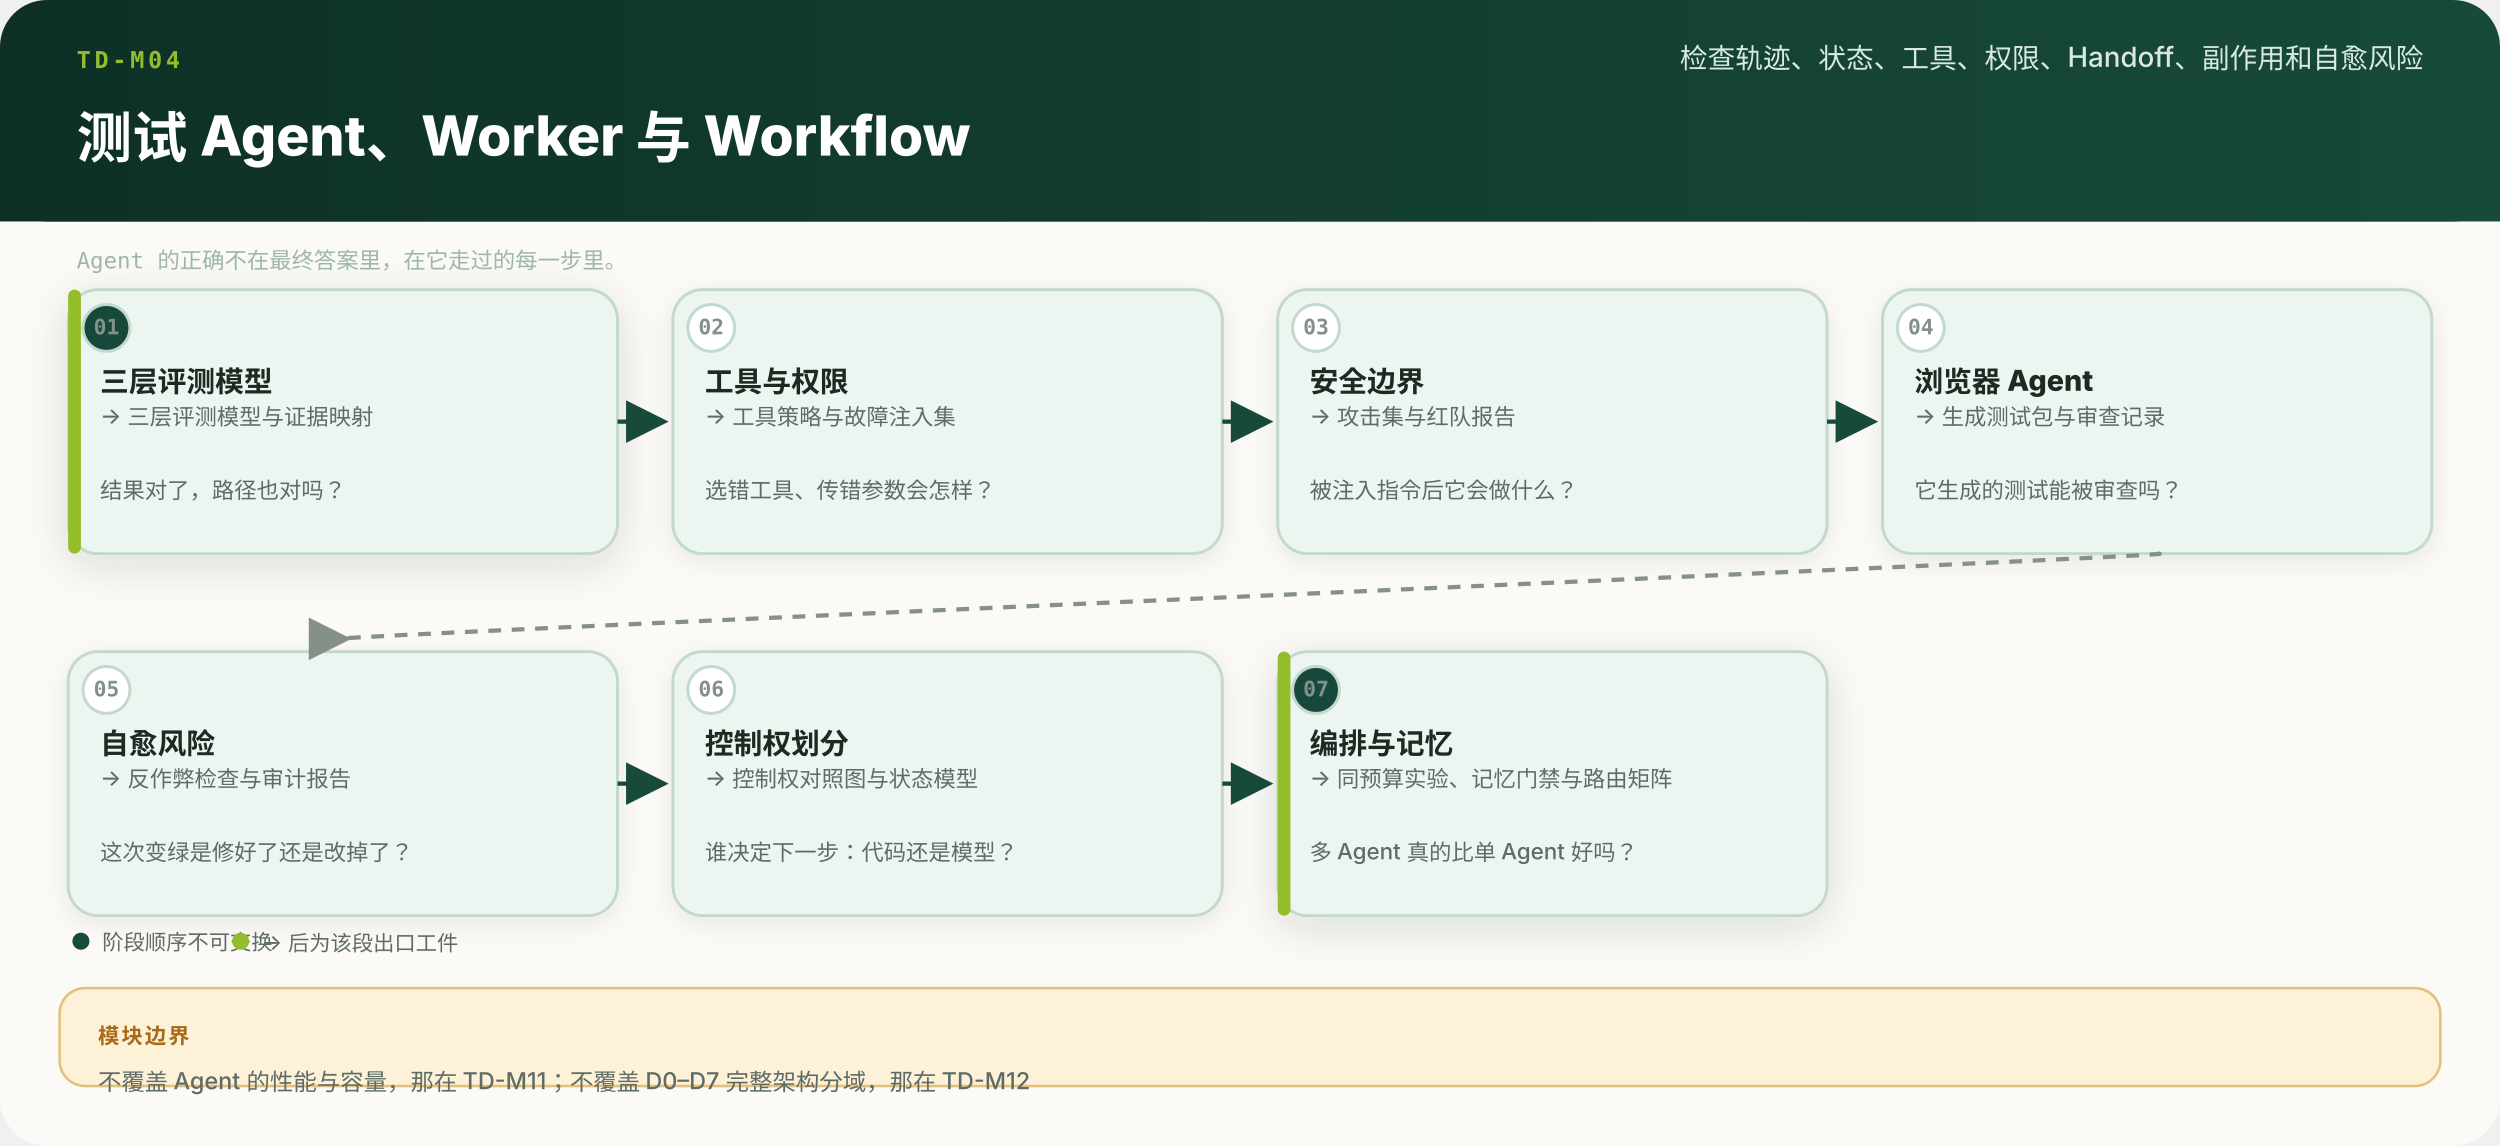
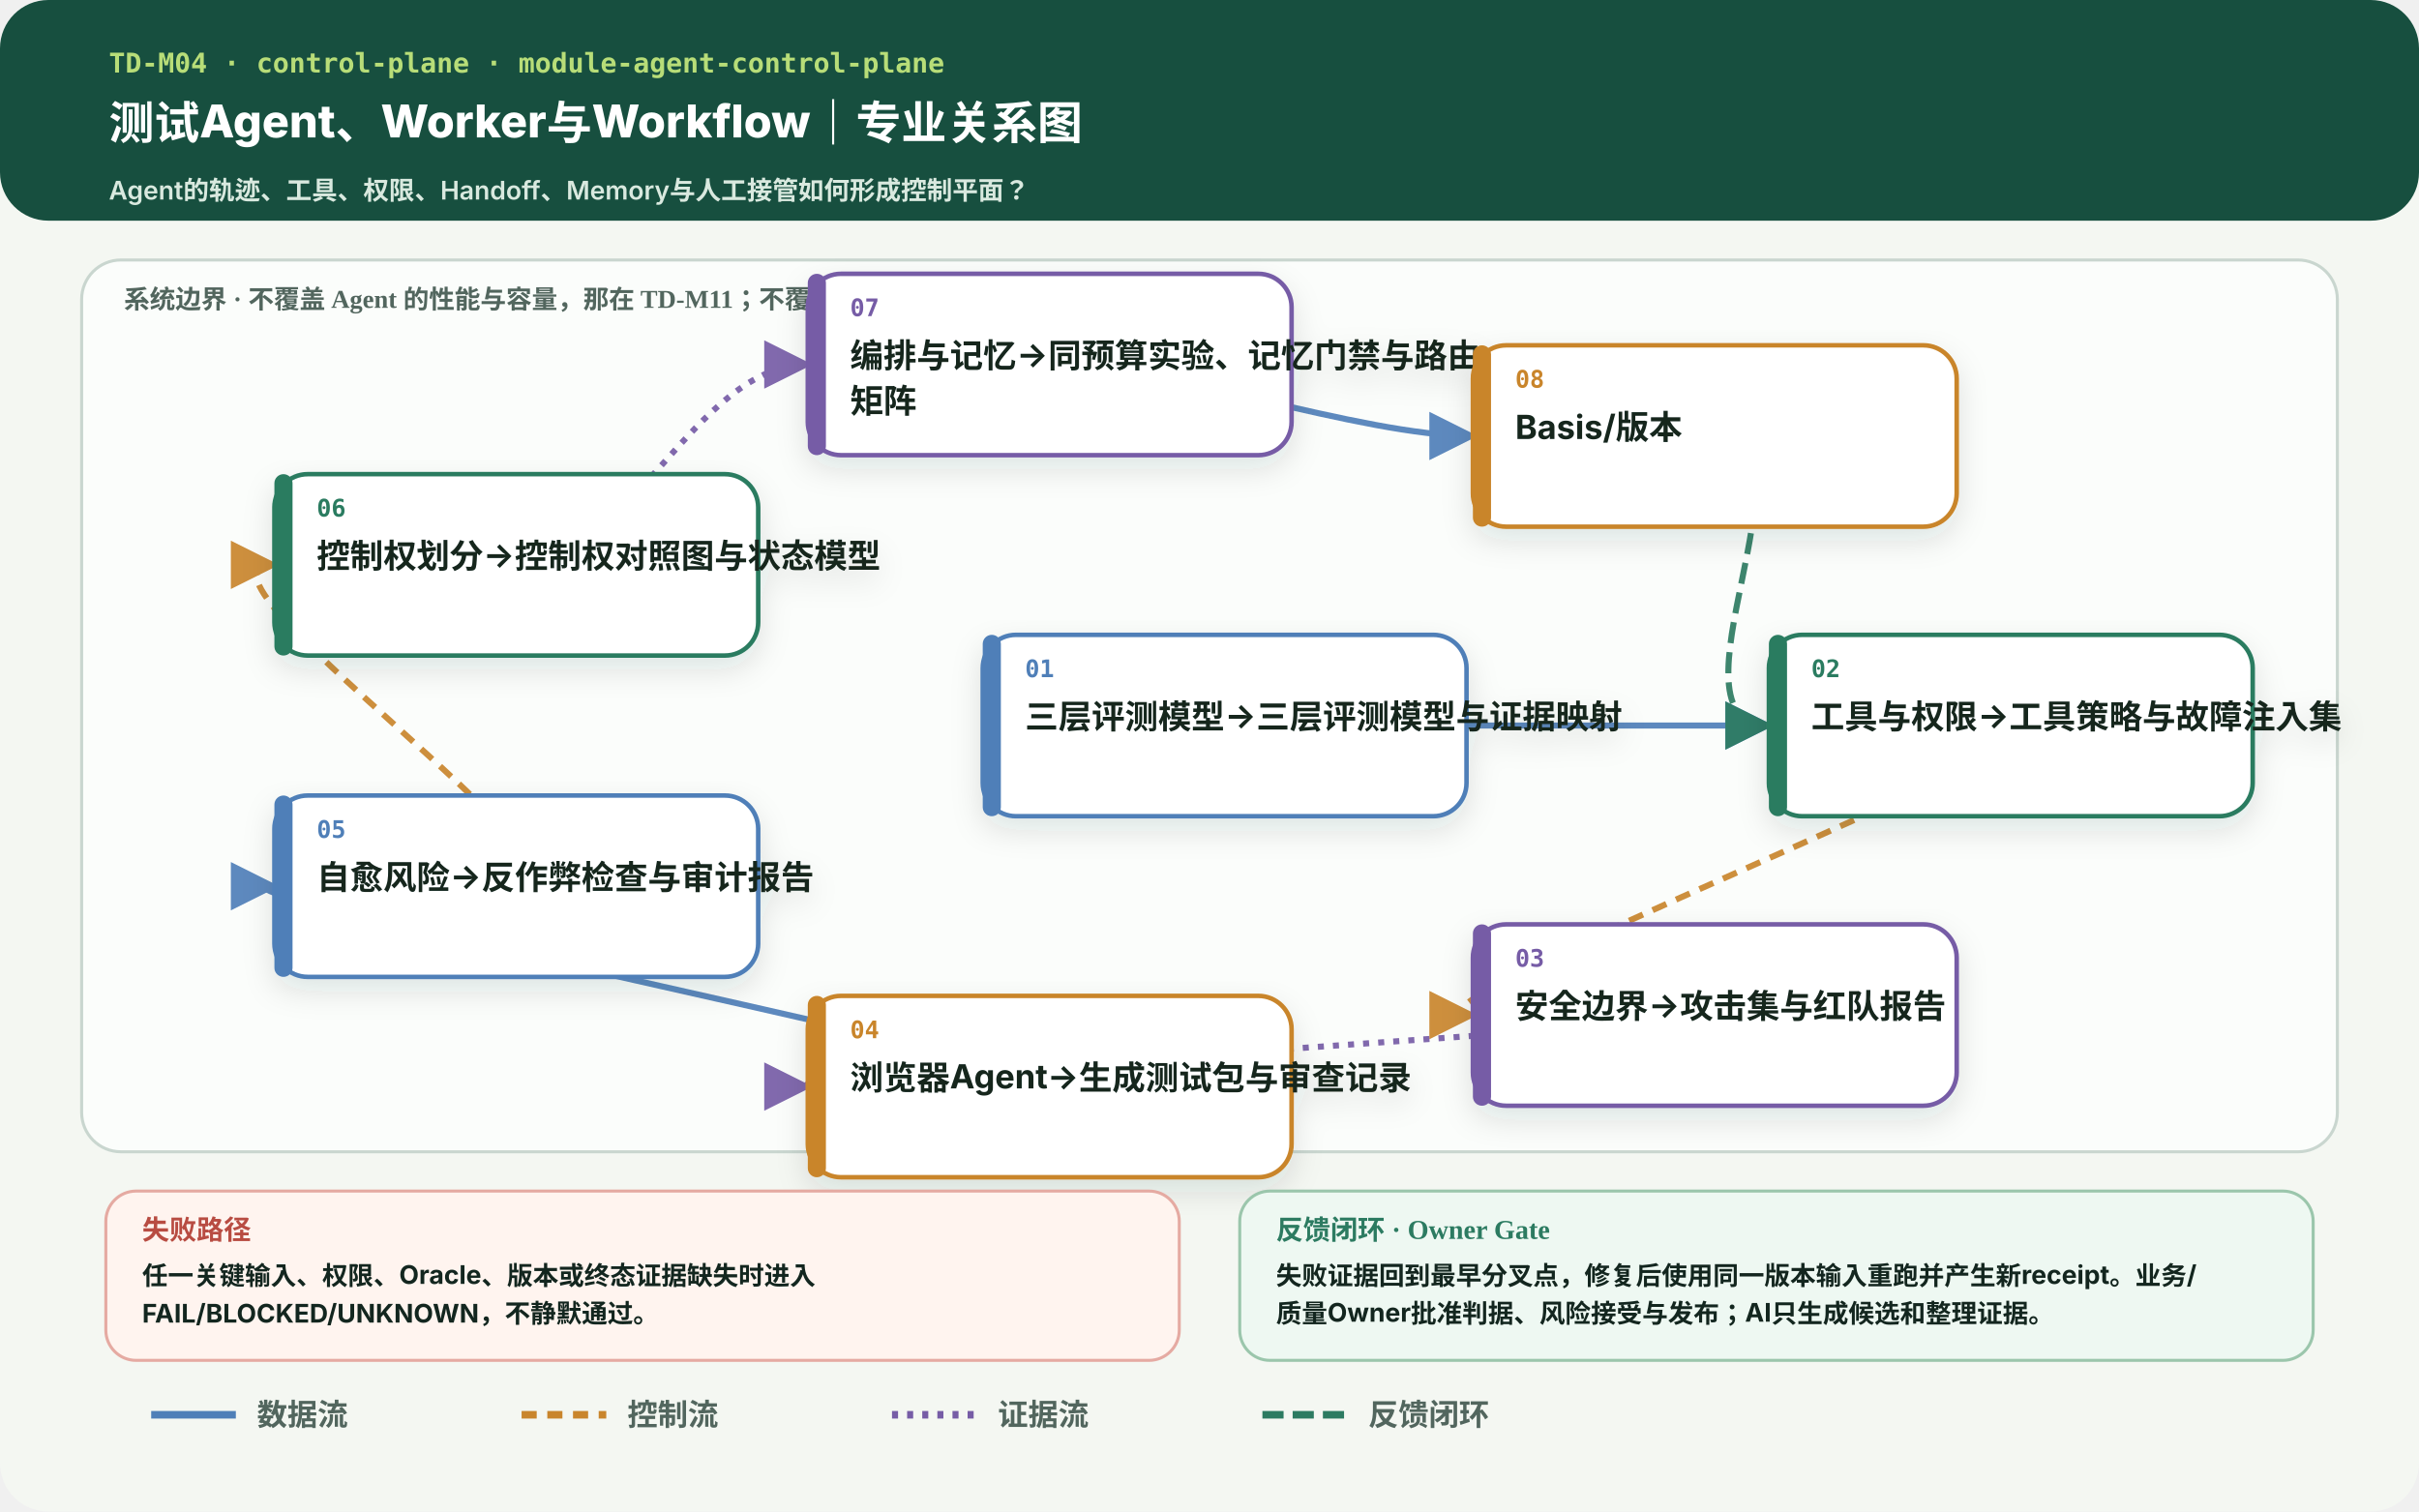
- <svg xmlns="http://www.w3.org/2000/svg" role="img" aria-labelledby="t d" viewBox="0 0 1174 538" width="1174" height="538">
+ <svg xmlns="http://www.w3.org/2000/svg" role="img" aria-labelledby="title desc" viewBox="0 0 1600 1000" width="1600" height="1000">
  <defs>
-     <filter id="ds-soft" x="-20%" y="-20%" width="140%" height="150%">
-       <feDropShadow dx="0" dy="3" stdDeviation="6" flood-color="#0e3026" flood-opacity="0.08" />
+     <filter id="shadow" x="-15%" y="-15%" width="130%" height="140%">
+       <feDropShadow dx="0" dy="8" stdDeviation="10" flood-color="#173f32" flood-opacity="0.12" />
    </filter>
-     <filter id="ds-strong" x="-20%" y="-20%" width="140%" height="150%">
-       <feDropShadow dx="0" dy="5" stdDeviation="10" flood-color="#0e3026" flood-opacity="0.13" />
-     </filter>
-     <linearGradient id="ds-header-grad" x1="0" y1="0" x2="1" y2="0">
-       <stop offset="0" stop-color="#0e3026" />
-       <stop offset="1" stop-color="#174a3a" />
-     </linearGradient>
-     <marker id="ds-arw-forest" markerWidth="10" markerHeight="10" refX="8" refY="5" orient="auto">
-       <path d="M0 0 L10 5 L0 10 z" fill="#174a3a" />
+     <marker id="arrow-data" viewBox="0 0 10 10" refX="9" refY="5" markerWidth="8" markerHeight="8" orient="auto-start-reverse">
+       <path d="M 0 0 L 10 5 L 0 10 z" fill="#4f7fb8" />
    </marker>
-     <marker id="ds-arw-amber" markerWidth="10" markerHeight="10" refX="8" refY="5" orient="auto">
-       <path d="M0 0 L10 5 L0 10 z" fill="#a96a18" />
+     <marker id="arrow-control" viewBox="0 0 10 10" refX="9" refY="5" markerWidth="8" markerHeight="8" orient="auto-start-reverse">
+       <path d="M 0 0 L 10 5 L 0 10 z" fill="#c9852c" />
    </marker>
-     <marker id="ds-arw-red" markerWidth="10" markerHeight="10" refX="8" refY="5" orient="auto">
-       <path d="M0 0 L10 5 L0 10 z" fill="#b2402f" />
+     <marker id="arrow-evidence" viewBox="0 0 10 10" refX="9" refY="5" markerWidth="8" markerHeight="8" orient="auto-start-reverse">
+       <path d="M 0 0 L 10 5 L 0 10 z" fill="#765ca6" />
    </marker>
-     <marker id="ds-arw-soft" markerWidth="10" markerHeight="10" refX="8" refY="5" orient="auto">
-       <path d="M0 0 L10 5 L0 10 z" fill="#85908a" />
+     <marker id="arrow-feedback" viewBox="0 0 10 10" refX="9" refY="5" markerWidth="8" markerHeight="8" orient="auto-start-reverse">
+       <path d="M 0 0 L 10 5 L 0 10 z" fill="#2c7b61" />
    </marker>
  </defs>
-   <style>
-     .ds-bg{fill:#fbfaf6}
-     .ds-header{fill:url(#ds-header-grad)}
-     .ds-eyebrow{font:700 11px ui-monospace,SFMono-Regular,Menlo,Consolas,monospace;letter-spacing:.16em;fill:#93bd2c}
-     .ds-title{font:800 26px -apple-system,BlinkMacSystemFont,'Segoe UI','PingFang SC','Hiragino Sans GB','Microsoft YaHei',sans-serif;fill:#ffffff}
-     .ds-subtitle{font:500 13px -apple-system,BlinkMacSystemFont,'Segoe UI','PingFang SC','Hiragino Sans GB','Microsoft YaHei',sans-serif;fill:#d9e8e0}
-     .ds-source{font:500 10.5px ui-monospace,SFMono-Regular,Menlo,Consolas,monospace;fill:#9db7ab}
-     .ds-section{font:800 11px ui-monospace,SFMono-Regular,Menlo,Consolas,monospace;letter-spacing:.12em;fill:#174a3a}
-     .ds-foot{font:500 11px -apple-system,BlinkMacSystemFont,'Segoe UI','PingFang SC','Hiragino Sans GB','Microsoft YaHei',sans-serif;fill:#5f6c66}
-     .ds-footbadge{font:800 10px ui-monospace,SFMono-Regular,Menlo,Consolas,monospace;letter-spacing:.1em;fill:#a96a18}
-     .ds-node rect{stroke-width:1.4}
-     .ds-node-title{font:800 13.5px -apple-system,BlinkMacSystemFont,'Segoe UI','PingFang SC','Hiragino Sans GB','Microsoft YaHei',sans-serif;fill:#1c2924}
-     .ds-node-detail{font:500 10.5px -apple-system,BlinkMacSystemFont,'Segoe UI','PingFang SC','Hiragino Sans GB','Microsoft YaHei',sans-serif;fill:#5f6c66}
-     .ds-node-index{font:800 10px ui-monospace,SFMono-Regular,Menlo,Consolas,monospace;fill:#85908a}
-     .ds-edge{fill:none;stroke:#174a3a;stroke-width:2}
-     .ds-edge-label{font:600 9.5px -apple-system,BlinkMacSystemFont,'Segoe UI','PingFang SC','Hiragino Sans GB','Microsoft YaHei',sans-serif;fill:#5f6c66;paint-order:stroke;stroke:#fbfaf6;stroke-width:4px}
-     .ds-legend{font:500 10px -apple-system,BlinkMacSystemFont,'Segoe UI','PingFang SC','Hiragino Sans GB','Microsoft YaHei',sans-serif;fill:#5f6c66}
- </style>
-   <rect class="ds-bg" x="0" y="0" width="1174" height="538" rx="22" />
-   <rect class="ds-header" x="0" y="0" width="1174" height="104" rx="22" />
-   <rect class="ds-header" x="0" y="82" width="1174" height="22" />
-   <text class="ds-eyebrow" x="36" y="32">TD-M04</text>
-   <text class="ds-subtitle" x="1138" y="32" text-anchor="end">检查轨迹、状态、工具、权限、Handoff、副作用和自愈风险</text>
-   <text class="ds-title" x="36" y="74">测试 Agent、Worker 与 Workflow</text>
-   <text class="ds-source" x="36" y="126">Agent 的正确不在最终答案里，在它走过的每一步里。</text>
-   <g class="ds-node" filter="url(#ds-strong)">
-     <rect x="32" y="136" width="258" height="124" rx="14" fill="#edf5f0" stroke="#c2d9cc" stroke-width="2" />
-     <rect x="32" y="136" width="6" height="124" rx="3" fill="#93bd2c" />
-     <circle cx="50" cy="154" r="11" fill="#174a3a" stroke="#c2d9cc" stroke-width="1.4" />
-     <text class="ds-node-index" x="50" y="157" text-anchor="middle" fill="#ffffff">01</text>
-     <text class="ds-node-title" x="47" y="184">三层评测模型</text>
-     <text class="ds-node-detail" x="47" y="199">→ 三层评测模型与证据映射</text>
+   <rect width="1600" height="1000" rx="32" fill="#f4f7f2" />
+   <rect x="0" y="0" width="1600" height="146" rx="32" fill="#174f3f" />
+   <text x="72" y="48" font-family="ui-monospace,SFMono-Regular,Menlo,monospace" font-size="18" font-weight="800" fill="#b8dd78">TD-M04 · control-plane · module-agent-control-plane</text>
+   <text x="72" y="92" text-anchor="start" font-family="-apple-system,BlinkMacSystemFont,'Segoe UI','PingFang SC',sans-serif" font-size="30" font-weight="800" fill="#ffffff">测试Agent、Worker与Workflow｜专业关系图</text>
+   <text x="72" y="132" text-anchor="start" font-family="-apple-system,BlinkMacSystemFont,'Segoe UI','PingFang SC',sans-serif" font-size="17" font-weight="600" fill="#d9e9df">Agent的轨迹、工具、权限、Handoff、Memory与人工接管如何形成控制平面？</text>
+   <rect x="54" y="172" width="1492" height="590" rx="26" fill="#fbfdfb" stroke="#c9d6cf" stroke-width="2" />
+   <text x="82" y="204" font-size="17" font-weight="800" fill="#52665e">系统边界 · 不覆盖 Agent 的性能与容量，那在 TD-M11；不覆盖 D0–D7 完整架构分域，那在 …</text>
+   <path d="M 810 480 C 885 480, 1095 480, 1170 480" fill="none" stroke="#4f7fb8" stroke-width="4" stroke-dasharray="" marker-end="url(#arrow-data)" opacity="0.92" />
+   <path d="M 1330 480 C 1405 480, 899.215 671.549, 974.215 671.549" fill="none" stroke="#c9852c" stroke-width="4" stroke-dasharray="10 7" marker-end="url(#arrow-control)" opacity="0.92" />
+   <path d="M 1134.215 671.549 C 1209.215 671.549, 459.289 718.857, 534.289 718.857" fill="none" stroke="#765ca6" stroke-width="4" stroke-dasharray="4 6" marker-end="url(#arrow-evidence)" opacity="0.92" />
+   <path d="M 694.289 718.857 C 769.289 718.857, 106.496 586.302, 181.496 586.302" fill="none" stroke="#4f7fb8" stroke-width="4" stroke-dasharray="" marker-end="url(#arrow-data)" opacity="0.92" />
+   <path d="M 341.496 586.302 C 416.496 586.302, 106.496 373.698, 181.496 373.698" fill="none" stroke="#c9852c" stroke-width="4" stroke-dasharray="10 7" marker-end="url(#arrow-control)" opacity="0.92" />
+   <path d="M 341.496 373.698 C 416.496 373.698, 459.289 241.143, 534.289 241.143" fill="none" stroke="#765ca6" stroke-width="4" stroke-dasharray="4 6" marker-end="url(#arrow-evidence)" opacity="0.92" />
+   <path d="M 694.289 241.143 C 769.289 241.143, 899.215 288.451, 974.215 288.451" fill="none" stroke="#4f7fb8" stroke-width="4" stroke-dasharray="" marker-end="url(#arrow-data)" opacity="0.92" />
+   <path d="M 1134.215 288.451 C 1209.215 288.451, 1095 480, 1170 480" fill="none" stroke="#2c7b61" stroke-width="4" stroke-dasharray="14 6" marker-end="url(#arrow-feedback)" opacity="0.92" />
+   <g filter="url(#shadow)">
+     <rect x="650" y="420" width="320" height="120" rx="22" fill="#ffffff" stroke="#4f7fb8" stroke-width="3" />
+     <rect x="650" y="420" width="12" height="120" rx="6" fill="#4f7fb8" />
+     <text x="678" y="448" font-family="ui-monospace,SFMono-Regular,Menlo,monospace" font-size="16" font-weight="800" fill="#4f7fb8">01</text>
+     <text x="678" y="482" text-anchor="start" font-family="-apple-system,BlinkMacSystemFont,'Segoe UI','PingFang SC',sans-serif" font-size="22" font-weight="700" fill="#13261f">三层评测模型→三层评测模型与证据映射</text>
  </g>
-   <text class="ds-node-detail" x="47" y="234" fill="#5f6c66">结果对了，路径也对吗？</text>
-   <g class="ds-node" filter="url(#ds-soft)">
-     <rect x="316" y="136" width="258" height="124" rx="14" fill="#edf5f0" stroke="#c2d9cc" />
-     <circle cx="334" cy="154" r="11" fill="#ffffff" stroke="#c2d9cc" stroke-width="1.4" />
-     <text class="ds-node-index" x="334" y="157" text-anchor="middle" fill="#85908a">02</text>
-     <text class="ds-node-title" x="331" y="184">工具与权限</text>
-     <text class="ds-node-detail" x="331" y="199">→ 工具策略与故障注入集</text>
+   <g filter="url(#shadow)">
+     <rect x="1170" y="420" width="320" height="120" rx="22" fill="#ffffff" stroke="#2c7b61" stroke-width="3" />
+     <rect x="1170" y="420" width="12" height="120" rx="6" fill="#2c7b61" />
+     <text x="1198" y="448" font-family="ui-monospace,SFMono-Regular,Menlo,monospace" font-size="16" font-weight="800" fill="#2c7b61">02</text>
+     <text x="1198" y="482" text-anchor="start" font-family="-apple-system,BlinkMacSystemFont,'Segoe UI','PingFang SC',sans-serif" font-size="22" font-weight="700" fill="#13261f">工具与权限→工具策略与故障注入集</text>
  </g>
-   <text class="ds-node-detail" x="331" y="234" fill="#5f6c66">选错工具、传错参数会怎样？</text>
-   <g class="ds-node" filter="url(#ds-soft)">
-     <rect x="600" y="136" width="258" height="124" rx="14" fill="#edf5f0" stroke="#c2d9cc" />
-     <circle cx="618" cy="154" r="11" fill="#ffffff" stroke="#c2d9cc" stroke-width="1.4" />
-     <text class="ds-node-index" x="618" y="157" text-anchor="middle" fill="#85908a">03</text>
-     <text class="ds-node-title" x="615" y="184">安全边界</text>
-     <text class="ds-node-detail" x="615" y="199">→ 攻击集与红队报告</text>
+   <g filter="url(#shadow)">
+     <rect x="974.215" y="611.549" width="320" height="120" rx="22" fill="#ffffff" stroke="#765ca6" stroke-width="3" />
+     <rect x="974.215" y="611.549" width="12" height="120" rx="6" fill="#765ca6" />
+     <text x="1002.215" y="639.549" font-family="ui-monospace,SFMono-Regular,Menlo,monospace" font-size="16" font-weight="800" fill="#765ca6">03</text>
+     <text x="1002.215" y="673.549" text-anchor="start" font-family="-apple-system,BlinkMacSystemFont,'Segoe UI','PingFang SC',sans-serif" font-size="22" font-weight="700" fill="#13261f">安全边界→攻击集与红队报告</text>
  </g>
-   <text class="ds-node-detail" x="615" y="234" fill="#5f6c66">被注入指令后它会做什么？</text>
-   <g class="ds-node" filter="url(#ds-soft)">
-     <rect x="884" y="136" width="258" height="124" rx="14" fill="#edf5f0" stroke="#c2d9cc" />
-     <circle cx="902" cy="154" r="11" fill="#ffffff" stroke="#c2d9cc" stroke-width="1.4" />
-     <text class="ds-node-index" x="902" y="157" text-anchor="middle" fill="#85908a">04</text>
-     <text class="ds-node-title" x="899" y="184">浏览器 Agent</text>
-     <text class="ds-node-detail" x="899" y="199">→ 生成测试包与审查记录</text>
+   <g filter="url(#shadow)">
+     <rect x="534.289" y="658.857" width="320" height="120" rx="22" fill="#ffffff" stroke="#c9852c" stroke-width="3" />
+     <rect x="534.289" y="658.857" width="12" height="120" rx="6" fill="#c9852c" />
+     <text x="562.289" y="686.857" font-family="ui-monospace,SFMono-Regular,Menlo,monospace" font-size="16" font-weight="800" fill="#c9852c">04</text>
+     <text x="562.289" y="720.857" text-anchor="start" font-family="-apple-system,BlinkMacSystemFont,'Segoe UI','PingFang SC',sans-serif" font-size="22" font-weight="700" fill="#13261f">浏览器Agent→生成测试包与审查记录</text>
  </g>
-   <text class="ds-node-detail" x="899" y="234" fill="#5f6c66">它生成的测试能被审查吗？</text>
-   <g class="ds-node" filter="url(#ds-soft)">
-     <rect x="32" y="306" width="258" height="124" rx="14" fill="#edf5f0" stroke="#c2d9cc" />
-     <circle cx="50" cy="324" r="11" fill="#ffffff" stroke="#c2d9cc" stroke-width="1.4" />
-     <text class="ds-node-index" x="50" y="327" text-anchor="middle" fill="#85908a">05</text>
-     <text class="ds-node-title" x="47" y="354">自愈风险</text>
-     <text class="ds-node-detail" x="47" y="369">→ 反作弊检查与审计报告</text>
+   <g filter="url(#shadow)">
+     <rect x="181.496" y="526.302" width="320" height="120" rx="22" fill="#ffffff" stroke="#4f7fb8" stroke-width="3" />
+     <rect x="181.496" y="526.302" width="12" height="120" rx="6" fill="#4f7fb8" />
+     <text x="209.496" y="554.302" font-family="ui-monospace,SFMono-Regular,Menlo,monospace" font-size="16" font-weight="800" fill="#4f7fb8">05</text>
+     <text x="209.496" y="588.302" text-anchor="start" font-family="-apple-system,BlinkMacSystemFont,'Segoe UI','PingFang SC',sans-serif" font-size="22" font-weight="700" fill="#13261f">自愈风险→反作弊检查与审计报告</text>
  </g>
-   <text class="ds-node-detail" x="47" y="404" fill="#5f6c66">这次变绿是修好了还是改掉了？</text>
-   <g class="ds-node" filter="url(#ds-soft)">
-     <rect x="316" y="306" width="258" height="124" rx="14" fill="#edf5f0" stroke="#c2d9cc" />
-     <circle cx="334" cy="324" r="11" fill="#ffffff" stroke="#c2d9cc" stroke-width="1.4" />
-     <text class="ds-node-index" x="334" y="327" text-anchor="middle" fill="#85908a">06</text>
-     <text class="ds-node-title" x="331" y="354">控制权划分</text>
-     <text class="ds-node-detail" x="331" y="369">→ 控制权对照图与状态模型</text>
+   <g filter="url(#shadow)">
+     <rect x="181.496" y="313.698" width="320" height="120" rx="22" fill="#ffffff" stroke="#2c7b61" stroke-width="3" />
+     <rect x="181.496" y="313.698" width="12" height="120" rx="6" fill="#2c7b61" />
+     <text x="209.496" y="341.698" font-family="ui-monospace,SFMono-Regular,Menlo,monospace" font-size="16" font-weight="800" fill="#2c7b61">06</text>
+     <text x="209.496" y="375.698" text-anchor="start" font-family="-apple-system,BlinkMacSystemFont,'Segoe UI','PingFang SC',sans-serif" font-size="22" font-weight="700" fill="#13261f">控制权划分→控制权对照图与状态模型</text>
  </g>
-   <text class="ds-node-detail" x="331" y="404" fill="#5f6c66">谁决定下一步：代码还是模型？</text>
-   <g class="ds-node" filter="url(#ds-strong)">
-     <rect x="600" y="306" width="258" height="124" rx="14" fill="#edf5f0" stroke="#c2d9cc" stroke-width="2" />
-     <rect x="600" y="306" width="6" height="124" rx="3" fill="#93bd2c" />
-     <circle cx="618" cy="324" r="11" fill="#174a3a" stroke="#c2d9cc" stroke-width="1.4" />
-     <text class="ds-node-index" x="618" y="327" text-anchor="middle" fill="#ffffff">07</text>
-     <text class="ds-node-title" x="615" y="354">编排与记忆</text>
-     <text class="ds-node-detail" x="615" y="369">→ 同预算实验、记忆门禁与路由矩阵</text>
+   <g filter="url(#shadow)">
+     <rect x="534.289" y="181.143" width="320" height="120" rx="22" fill="#ffffff" stroke="#765ca6" stroke-width="3" />
+     <rect x="534.289" y="181.143" width="12" height="120" rx="6" fill="#765ca6" />
+     <text x="562.289" y="209.143" font-family="ui-monospace,SFMono-Regular,Menlo,monospace" font-size="16" font-weight="800" fill="#765ca6">07</text>
+     <text x="562.289" y="243.143" text-anchor="start" font-family="-apple-system,BlinkMacSystemFont,'Segoe UI','PingFang SC',sans-serif" font-size="22" font-weight="700" fill="#13261f">编排与记忆→同预算实验、记忆门禁与路由</text>
+     <text x="562.289" y="273.143" text-anchor="start" font-family="-apple-system,BlinkMacSystemFont,'Segoe UI','PingFang SC',sans-serif" font-size="22" font-weight="700" fill="#13261f">矩阵</text>
  </g>
-   <text class="ds-node-detail" x="615" y="404" fill="#5f6c66">多 Agent 真的比单 Agent 好吗？</text>
-   <path d="M 290 198 L 310 198" fill="none" stroke="#174a3a" stroke-width="2" marker-end="url(#ds-arw-forest)" />
-   <path d="M 574 198 L 594 198" fill="none" stroke="#174a3a" stroke-width="2" marker-end="url(#ds-arw-forest)" />
-   <path d="M 858 198 L 878 198" fill="none" stroke="#174a3a" stroke-width="2" marker-end="url(#ds-arw-forest)" />
-   <path d="M 1013 260 C 1053 260, 121 300, 161 300" fill="none" stroke="#85908a" stroke-width="2" stroke-dasharray="6 5" marker-end="url(#ds-arw-soft)" />
-   <path d="M 290 368 L 310 368" fill="none" stroke="#174a3a" stroke-width="2" marker-end="url(#ds-arw-forest)" />
-   <path d="M 574 368 L 594 368" fill="none" stroke="#174a3a" stroke-width="2" marker-end="url(#ds-arw-forest)" />
-   <circle cx="38" cy="442" r="4" fill="#174a3a" />
-   <text class="ds-legend" x="48" y="446">阶段顺序不可交换</text>
-   <circle cx="113" cy="442" r="4" fill="#93bd2c" />
-   <text class="ds-legend" x="123" y="446">→ 后为该段出口工件</text>
-   <rect x="28" y="464" width="1118" height="46" rx="12" fill="#fdf1d8" stroke="#e3c07b" stroke-width="1.2" />
-   <text class="ds-footbadge" x="46" y="490">模块边界</text>
-   <text class="ds-foot" x="46" y="512">不覆盖 Agent 的性能与容量，那在 TD-M11；不覆盖 D0–D7 完整架构分域，那在 TD-M12</text>
+   <g filter="url(#shadow)">
+     <rect x="974.215" y="228.451" width="320" height="120" rx="22" fill="#ffffff" stroke="#c9852c" stroke-width="3" />
+     <rect x="974.215" y="228.451" width="12" height="120" rx="6" fill="#c9852c" />
+     <text x="1002.215" y="256.451" font-family="ui-monospace,SFMono-Regular,Menlo,monospace" font-size="16" font-weight="800" fill="#c9852c">08</text>
+     <text x="1002.215" y="290.451" text-anchor="start" font-family="-apple-system,BlinkMacSystemFont,'Segoe UI','PingFang SC',sans-serif" font-size="22" font-weight="700" fill="#13261f">Basis/版本</text>
+   </g>
+   <g transform="translate(70 788)">
+     <rect width="710" height="112" rx="20" fill="#fff4ef" stroke="#e5aaa2" stroke-width="2" />
+     <text x="24" y="32" font-size="18" font-weight="900" fill="#b84c42">失败路径</text>
+     <text x="24" y="62" text-anchor="start" font-family="-apple-system,BlinkMacSystemFont,'Segoe UI','PingFang SC',sans-serif" font-size="17" font-weight="650" fill="#13261f">任一关键输入、权限、Oracle、版本或终态证据缺失时进入</text>
+     <text x="24" y="87" text-anchor="start" font-family="-apple-system,BlinkMacSystemFont,'Segoe UI','PingFang SC',sans-serif" font-size="17" font-weight="650" fill="#13261f">FAIL/BLOCKED/UNKNOWN，不静默通过。</text>
+   </g>
+   <g transform="translate(820 788)">
+     <rect width="710" height="112" rx="20" fill="#eef8f2" stroke="#9bc6ac" stroke-width="2" />
+     <text x="24" y="32" font-size="18" font-weight="900" fill="#2c7b61">反馈闭环 · Owner Gate</text>
+     <text x="24" y="62" text-anchor="start" font-family="-apple-system,BlinkMacSystemFont,'Segoe UI','PingFang SC',sans-serif" font-size="17" font-weight="650" fill="#13261f">失败证据回到最早分叉点，修复后使用同一版本输入重跑并产生新receipt。业务/</text>
+     <text x="24" y="87" text-anchor="start" font-family="-apple-system,BlinkMacSystemFont,'Segoe UI','PingFang SC',sans-serif" font-size="17" font-weight="650" fill="#13261f">质量Owner批准判据、风险接受与发布；AI只生成候选和整理证据。</text>
+   </g>
+   <g transform="translate(100 936)">
+     <line x1="0" y1="0" x2="56" y2="0" stroke="#4f7fb8" stroke-width="5" stroke-dasharray="" />
+     <text x="70" y="7" font-size="20" font-weight="700" fill="#52665e">数据流</text>
+   </g>
+   <g transform="translate(345 936)">
+     <line x1="0" y1="0" x2="56" y2="0" stroke="#c9852c" stroke-width="5" stroke-dasharray="10 7" />
+     <text x="70" y="7" font-size="20" font-weight="700" fill="#52665e">控制流</text>
+   </g>
+   <g transform="translate(590 936)">
+     <line x1="0" y1="0" x2="56" y2="0" stroke="#765ca6" stroke-width="5" stroke-dasharray="4 6" />
+     <text x="70" y="7" font-size="20" font-weight="700" fill="#52665e">证据流</text>
+   </g>
+   <g transform="translate(835 936)">
+     <line x1="0" y1="0" x2="56" y2="0" stroke="#2c7b61" stroke-width="5" stroke-dasharray="14 6" />
+     <text x="70" y="7" font-size="20" font-weight="700" fill="#52665e">反馈闭环</text>
+   </g>
</svg>
